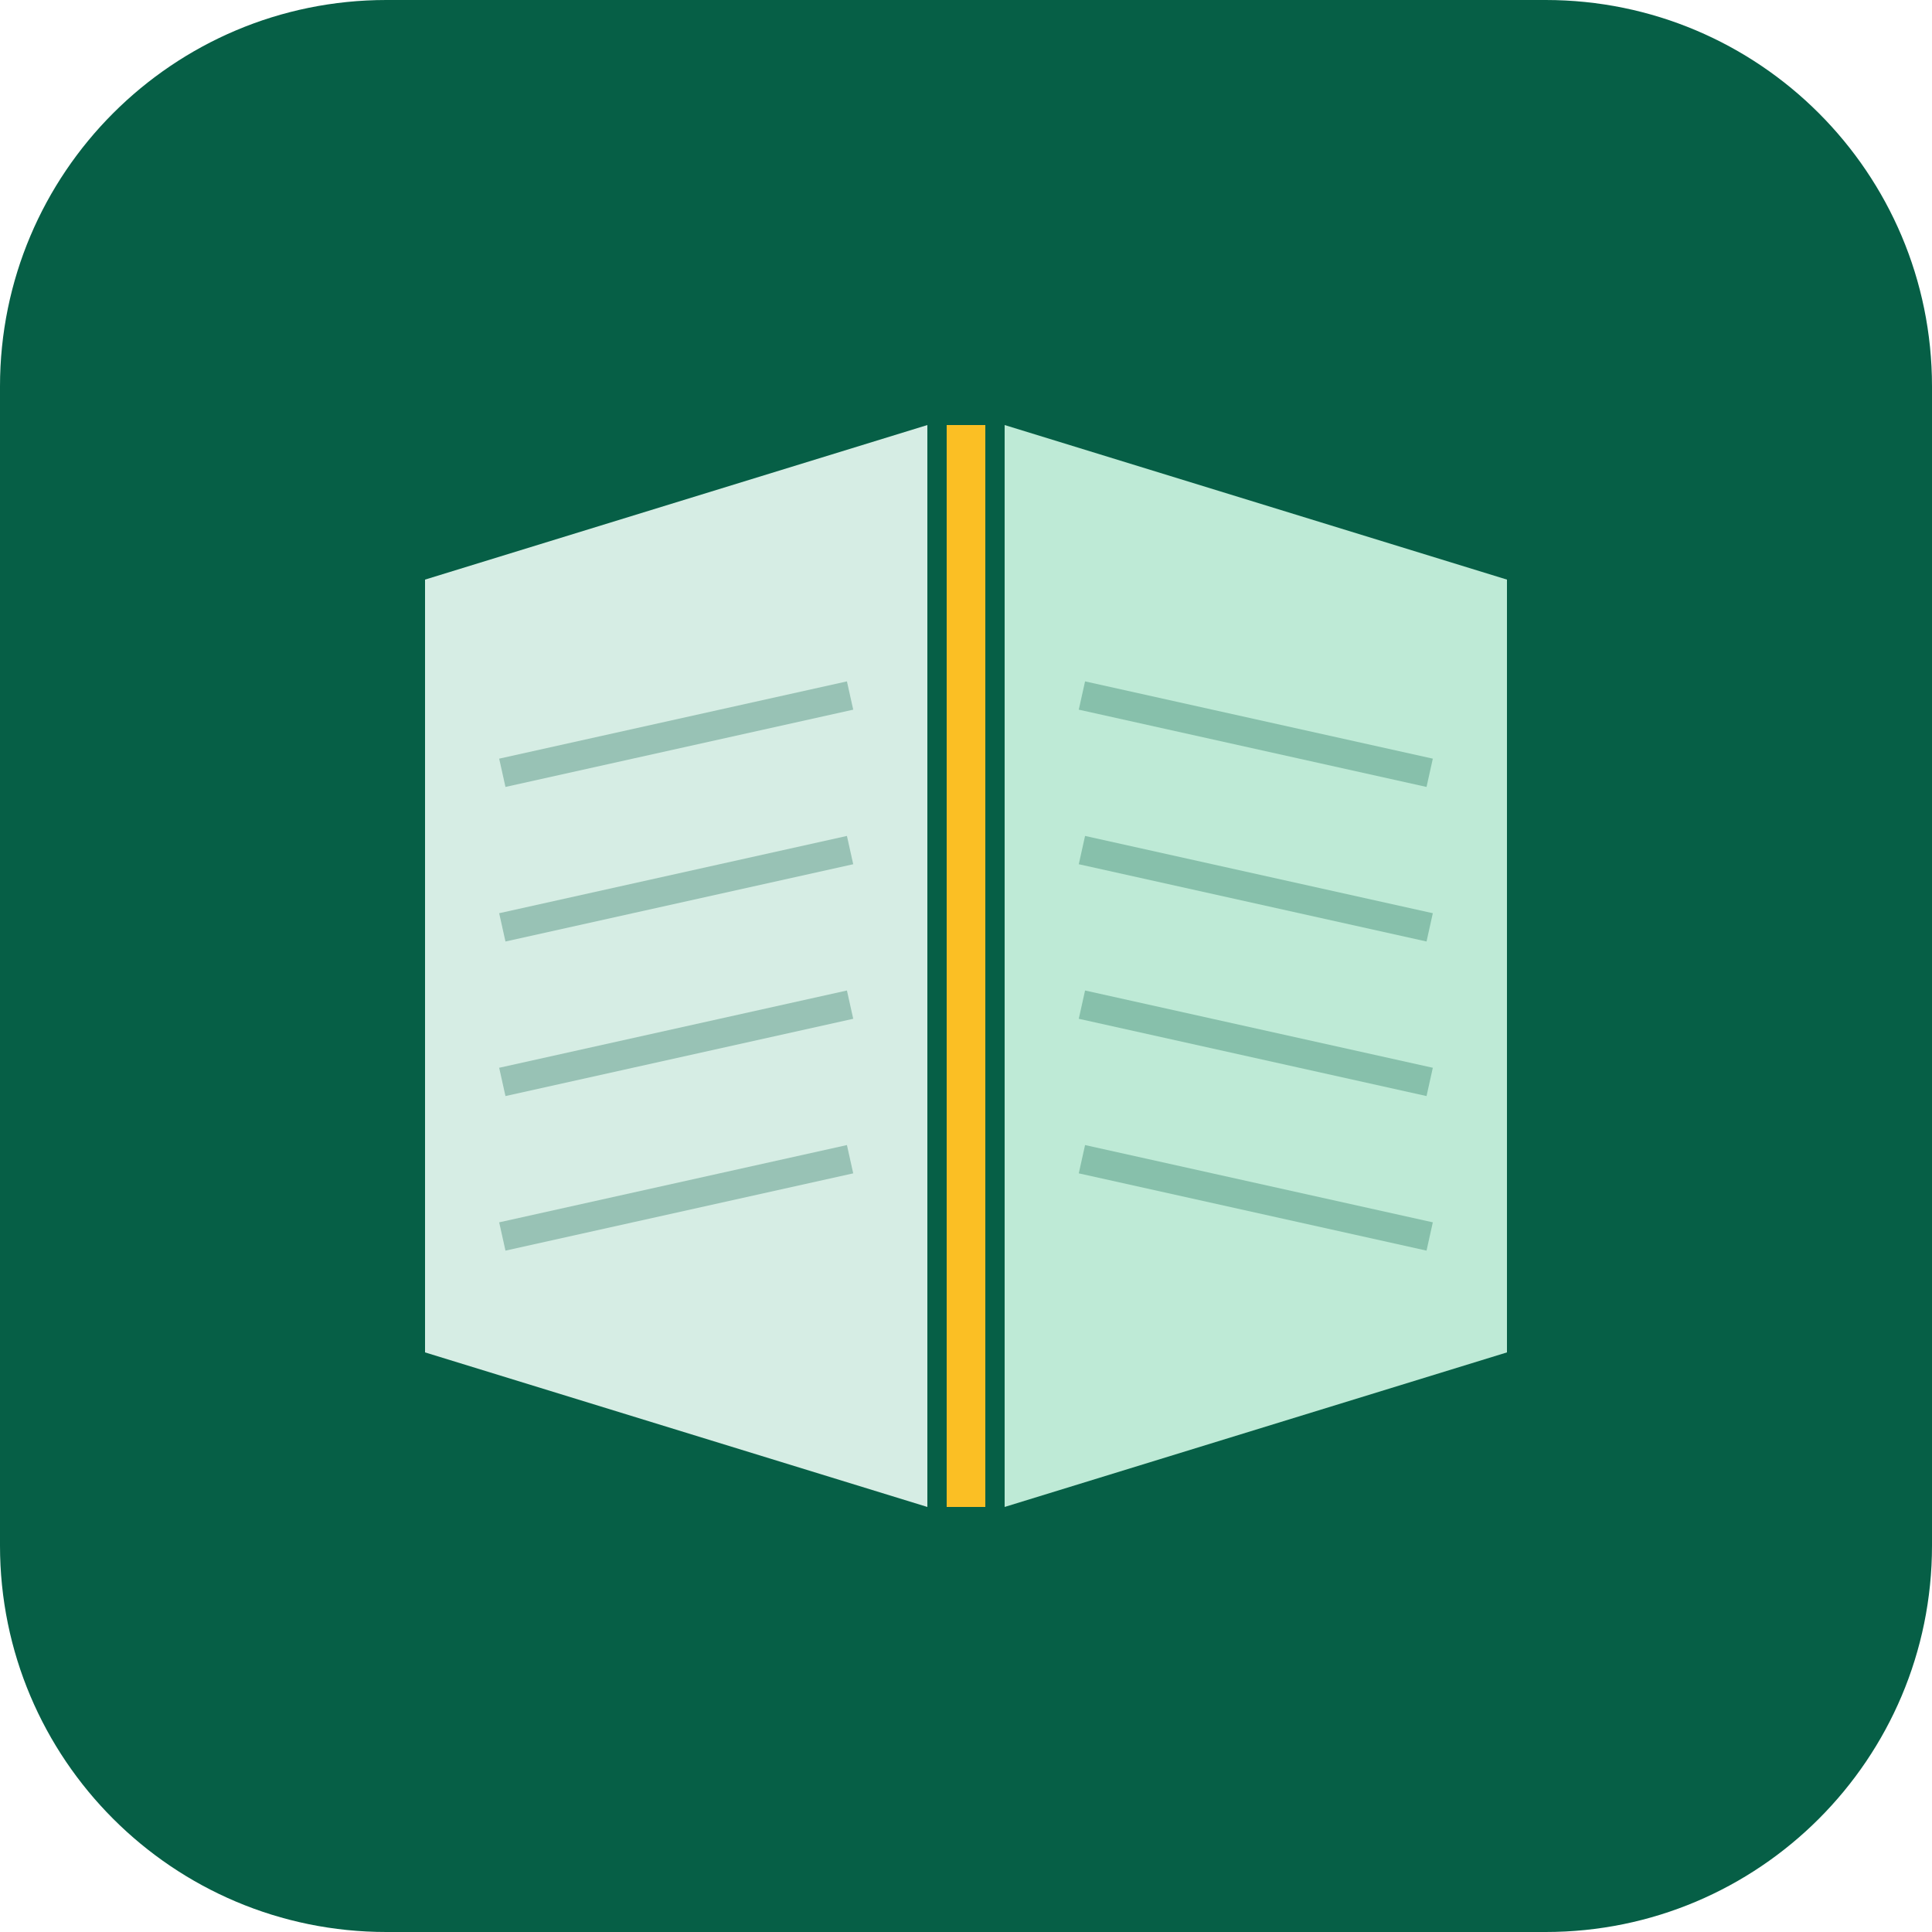
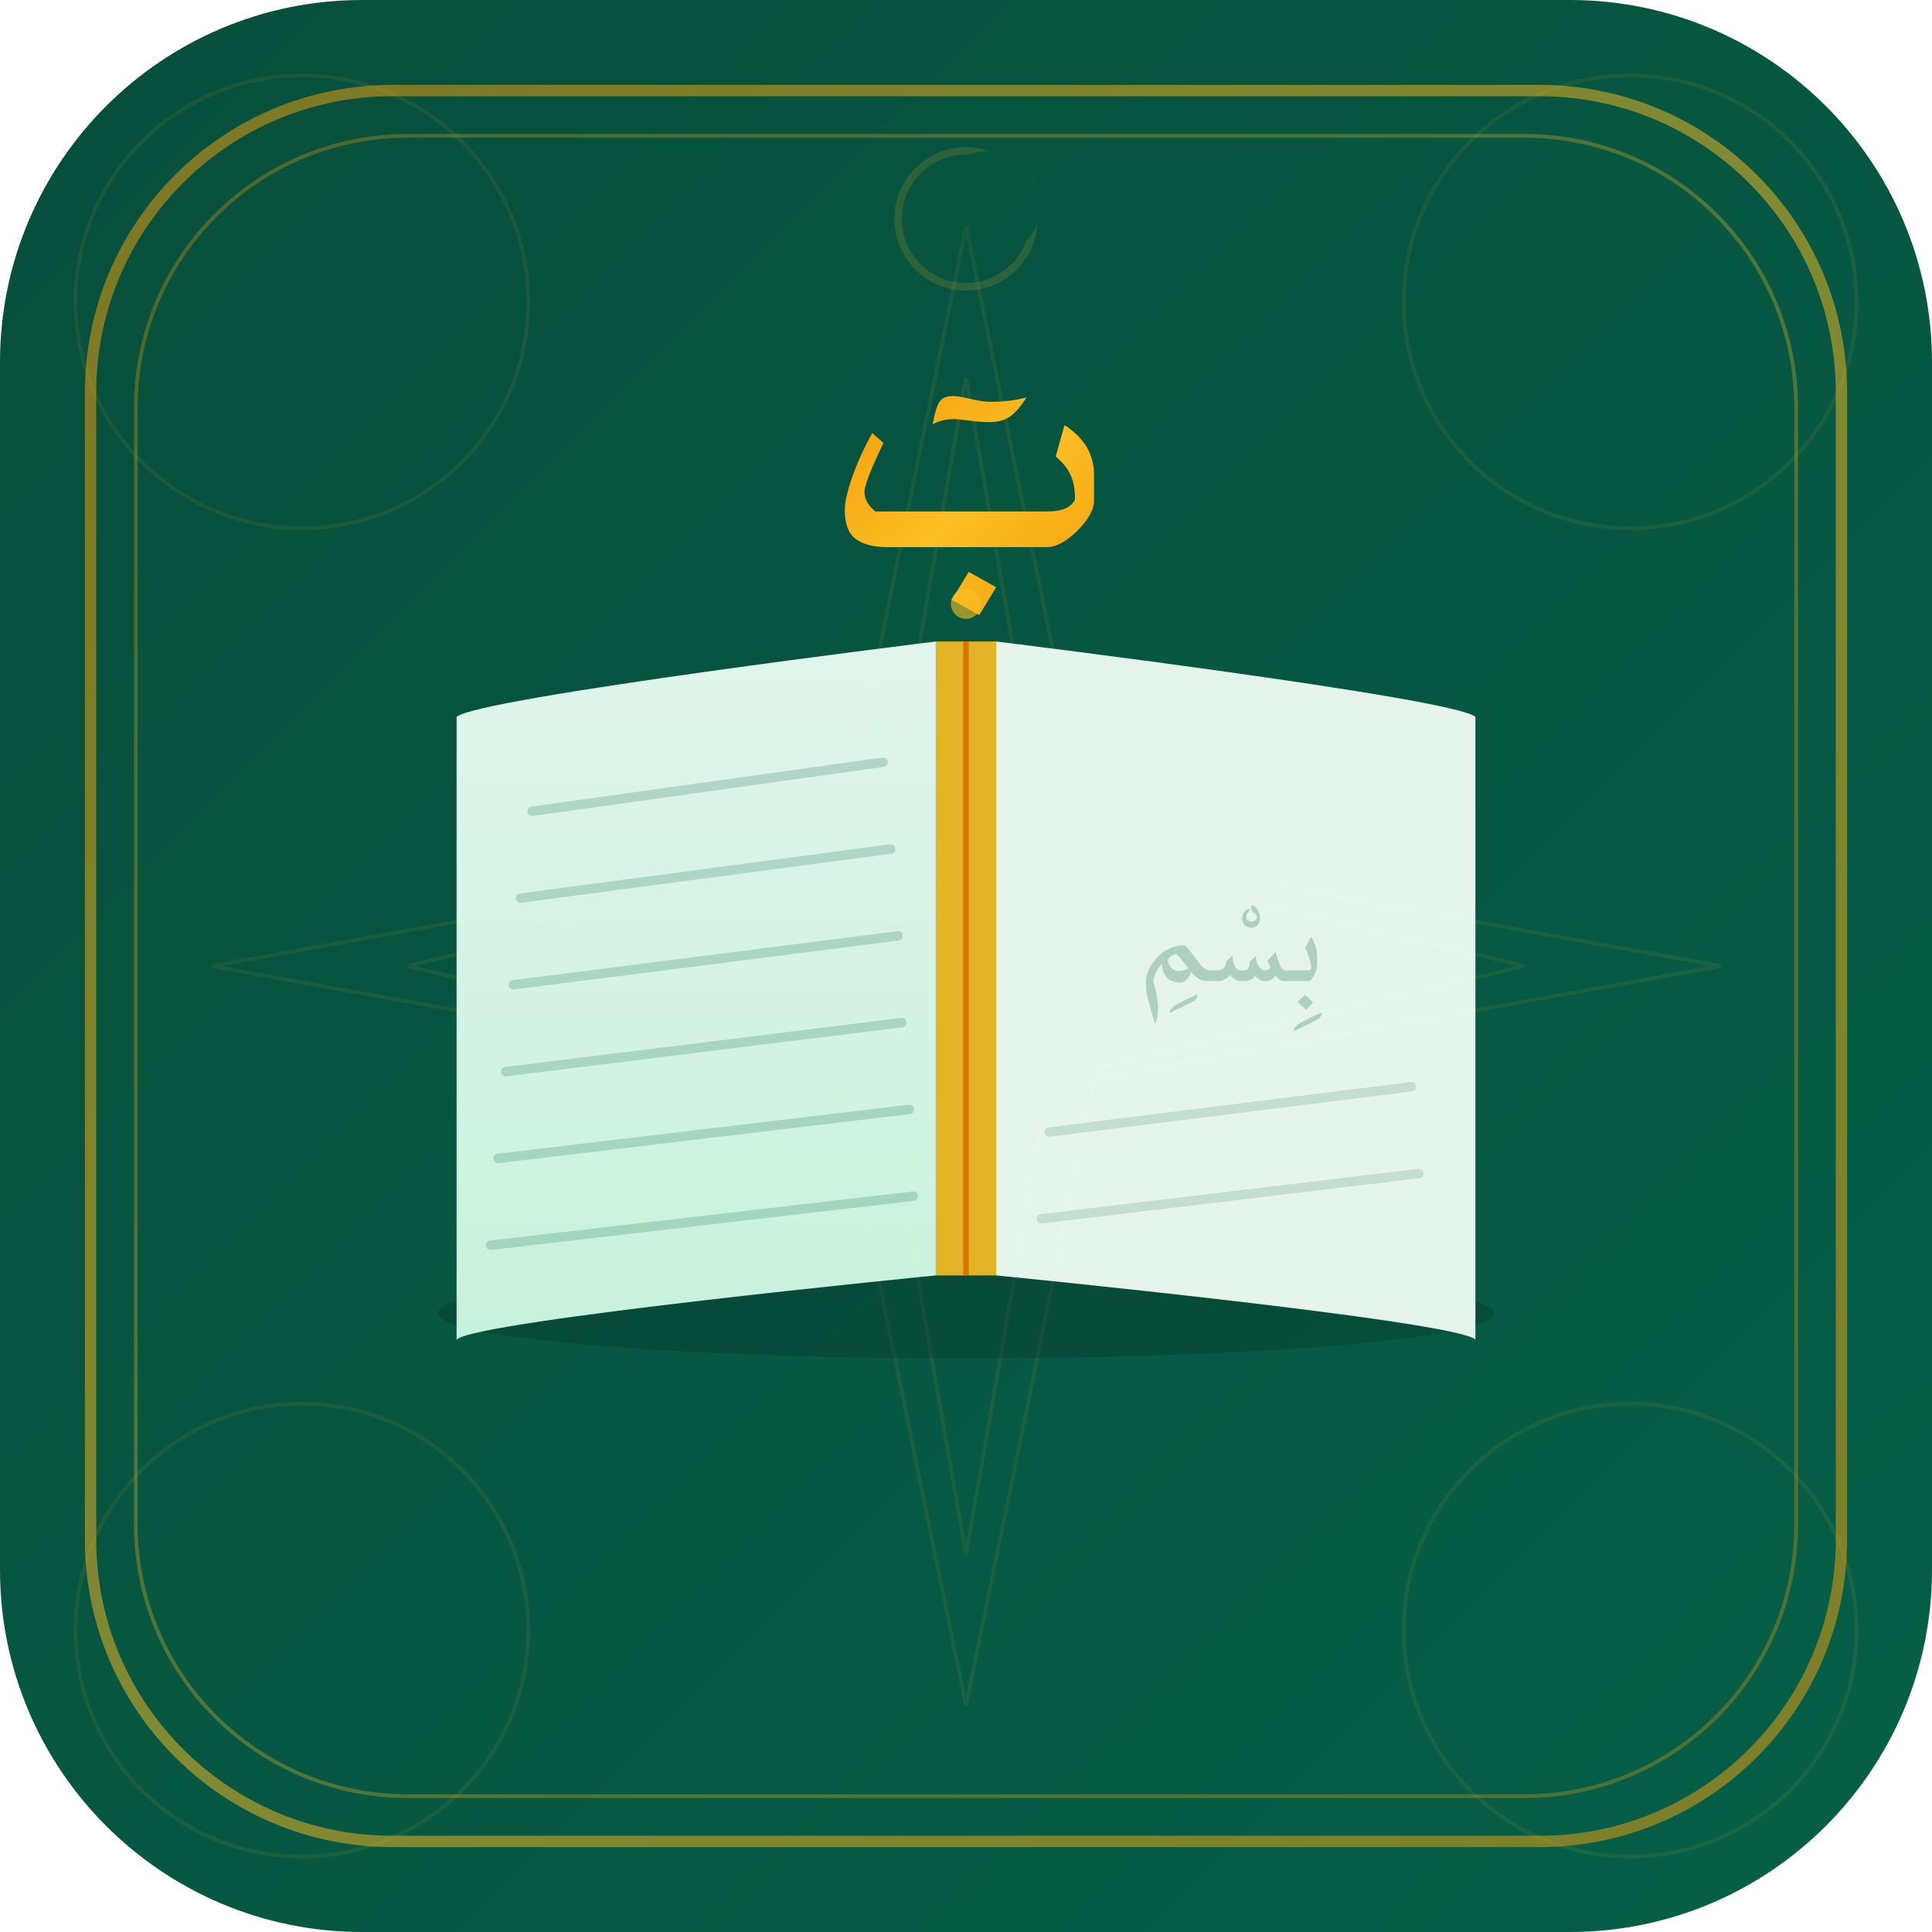
- <svg xmlns="http://www.w3.org/2000/svg" viewBox="0 0 100 100">
-   <rect width="100" height="100" rx="20" fill="#065f46" />
-   <g transform="translate(50,50)">
-     <path d="M-2,-28 L-28,-20 L-28,20 L-2,28 Z" fill="#ecfdf5" opacity="0.9" />
-     <path d="M2,-28 L28,-20 L28,20 L2,28 Z" fill="#d1fae5" opacity="0.9" />
-     <line x1="0" y1="-28" x2="0" y2="28" stroke="#fbbf24" stroke-width="2" />
-     <line x1="-24" y1="-10" x2="-6" y2="-14" stroke="#065f46" stroke-width="1.5" opacity="0.3" />
-     <line x1="-24" y1="-2" x2="-6" y2="-6" stroke="#065f46" stroke-width="1.5" opacity="0.3" />
-     <line x1="-24" y1="6" x2="-6" y2="2" stroke="#065f46" stroke-width="1.5" opacity="0.3" />
-     <line x1="-24" y1="14" x2="-6" y2="10" stroke="#065f46" stroke-width="1.5" opacity="0.3" />
-     <line x1="24" y1="-10" x2="6" y2="-14" stroke="#065f46" stroke-width="1.5" opacity="0.3" />
-     <line x1="24" y1="-2" x2="6" y2="-6" stroke="#065f46" stroke-width="1.5" opacity="0.3" />
-     <line x1="24" y1="6" x2="6" y2="2" stroke="#065f46" stroke-width="1.5" opacity="0.3" />
-     <line x1="24" y1="14" x2="6" y2="10" stroke="#065f46" stroke-width="1.5" opacity="0.3" />
+ <svg xmlns="http://www.w3.org/2000/svg" viewBox="0 0 512 512">
+   <defs>
+     <linearGradient id="bgGrad" x1="0%" y1="0%" x2="100%" y2="100%">
+       <stop offset="0%" style="stop-color:#064e3b" />
+       <stop offset="100%" style="stop-color:#065f46" />
+     </linearGradient>
+     <linearGradient id="goldGrad" x1="0%" y1="0%" x2="100%" y2="100%">
+       <stop offset="0%" style="stop-color:#f59e0b" />
+       <stop offset="50%" style="stop-color:#fbbf24" />
+       <stop offset="100%" style="stop-color:#f59e0b" />
+     </linearGradient>
+     <linearGradient id="pageGrad" x1="0%" y1="0%" x2="0%" y2="100%">
+       <stop offset="0%" style="stop-color:#ecfdf5" />
+       <stop offset="100%" style="stop-color:#d1fae5" />
+     </linearGradient>
+     <clipPath id="roundClip">
+       <rect width="512" height="512" rx="96" />
+     </clipPath>
+   </defs>
+   <g clip-path="url(#roundClip)">
+     <rect width="512" height="512" fill="url(#bgGrad)" />
+     <g opacity="0.08" stroke="#fbbf24" stroke-width="1" fill="none">
+       <polygon points="256,60 290,226 456,256 290,286 256,452 222,286 56,256 222,226" />
+       <polygon points="256,100 278,226 404,256 278,286 256,412 234,286 108,256 234,226" />
+       <circle cx="80" cy="80" r="60" />
+       <circle cx="432" cy="80" r="60" />
+       <circle cx="80" cy="432" r="60" />
+       <circle cx="432" cy="432" r="60" />
+     </g>
+     <rect x="24" y="24" width="464" height="464" rx="80" fill="none" stroke="url(#goldGrad)" stroke-width="3" opacity="0.5" />
+     <rect x="36" y="36" width="440" height="440" rx="72" fill="none" stroke="url(#goldGrad)" stroke-width="1" opacity="0.3" />
+     <g transform="translate(256,280)">
+       <ellipse cx="0" cy="68" rx="140" ry="12" fill="#022c22" opacity="0.3" />
+       <path d="M-8,-110 C-8,-110 -130,-95 -135,-90 L-135,75 C-130,70 -8,58 -8,58 Z" fill="url(#pageGrad)" opacity="0.95" />
+       <path d="M8,-110 C8,-110 130,-95 135,-90 L135,75 C130,70 8,58 8,58 Z" fill="#f0fdf4" opacity="0.95" />
+       <path d="M-8,-110 L8,-110 L8,58 L-8,58 Z" fill="#fbbf24" opacity="0.9" />
+       <line x1="0" y1="-110" x2="0" y2="58" stroke="#d97706" stroke-width="1.5" />
+       <line x1="-115" y1="-65" x2="-22" y2="-78" stroke="#065f46" stroke-width="2.5" opacity="0.2" stroke-linecap="round" />
+       <line x1="-118" y1="-42" x2="-20" y2="-55" stroke="#065f46" stroke-width="2.5" opacity="0.2" stroke-linecap="round" />
+       <line x1="-120" y1="-19" x2="-18" y2="-32" stroke="#065f46" stroke-width="2.5" opacity="0.2" stroke-linecap="round" />
+       <line x1="-122" y1="4" x2="-17" y2="-9" stroke="#065f46" stroke-width="2.5" opacity="0.2" stroke-linecap="round" />
+       <line x1="-124" y1="27" x2="-15" y2="14" stroke="#065f46" stroke-width="2.5" opacity="0.2" stroke-linecap="round" />
+       <line x1="-126" y1="50" x2="-14" y2="37" stroke="#065f46" stroke-width="2.5" opacity="0.2" stroke-linecap="round" />
+       <text x="70" y="-20" font-family="serif" font-size="38" fill="#065f46" opacity="0.25" text-anchor="middle" direction="rtl">بِسْمِ</text>
+       <line x1="22" y1="20" x2="118" y2="8" stroke="#065f46" stroke-width="2.5" opacity="0.15" stroke-linecap="round" />
+       <line x1="20" y1="43" x2="120" y2="31" stroke="#065f46" stroke-width="2.5" opacity="0.15" stroke-linecap="round" />
+     </g>
+     <text x="256" y="145" font-family="serif" font-size="90" fill="url(#goldGrad)" text-anchor="middle" font-weight="bold" direction="rtl">بٓ</text>
+     <circle cx="256" cy="160" r="4" fill="#fbbf24" opacity="0.6" />
+     <g transform="translate(256,58)" opacity="0.15">
+       <circle cx="0" cy="0" r="18" fill="none" stroke="#fbbf24" stroke-width="2" />
+       <circle cx="6" cy="-4" r="14" fill="#065f46" />
+     </g>
  </g>
</svg>
